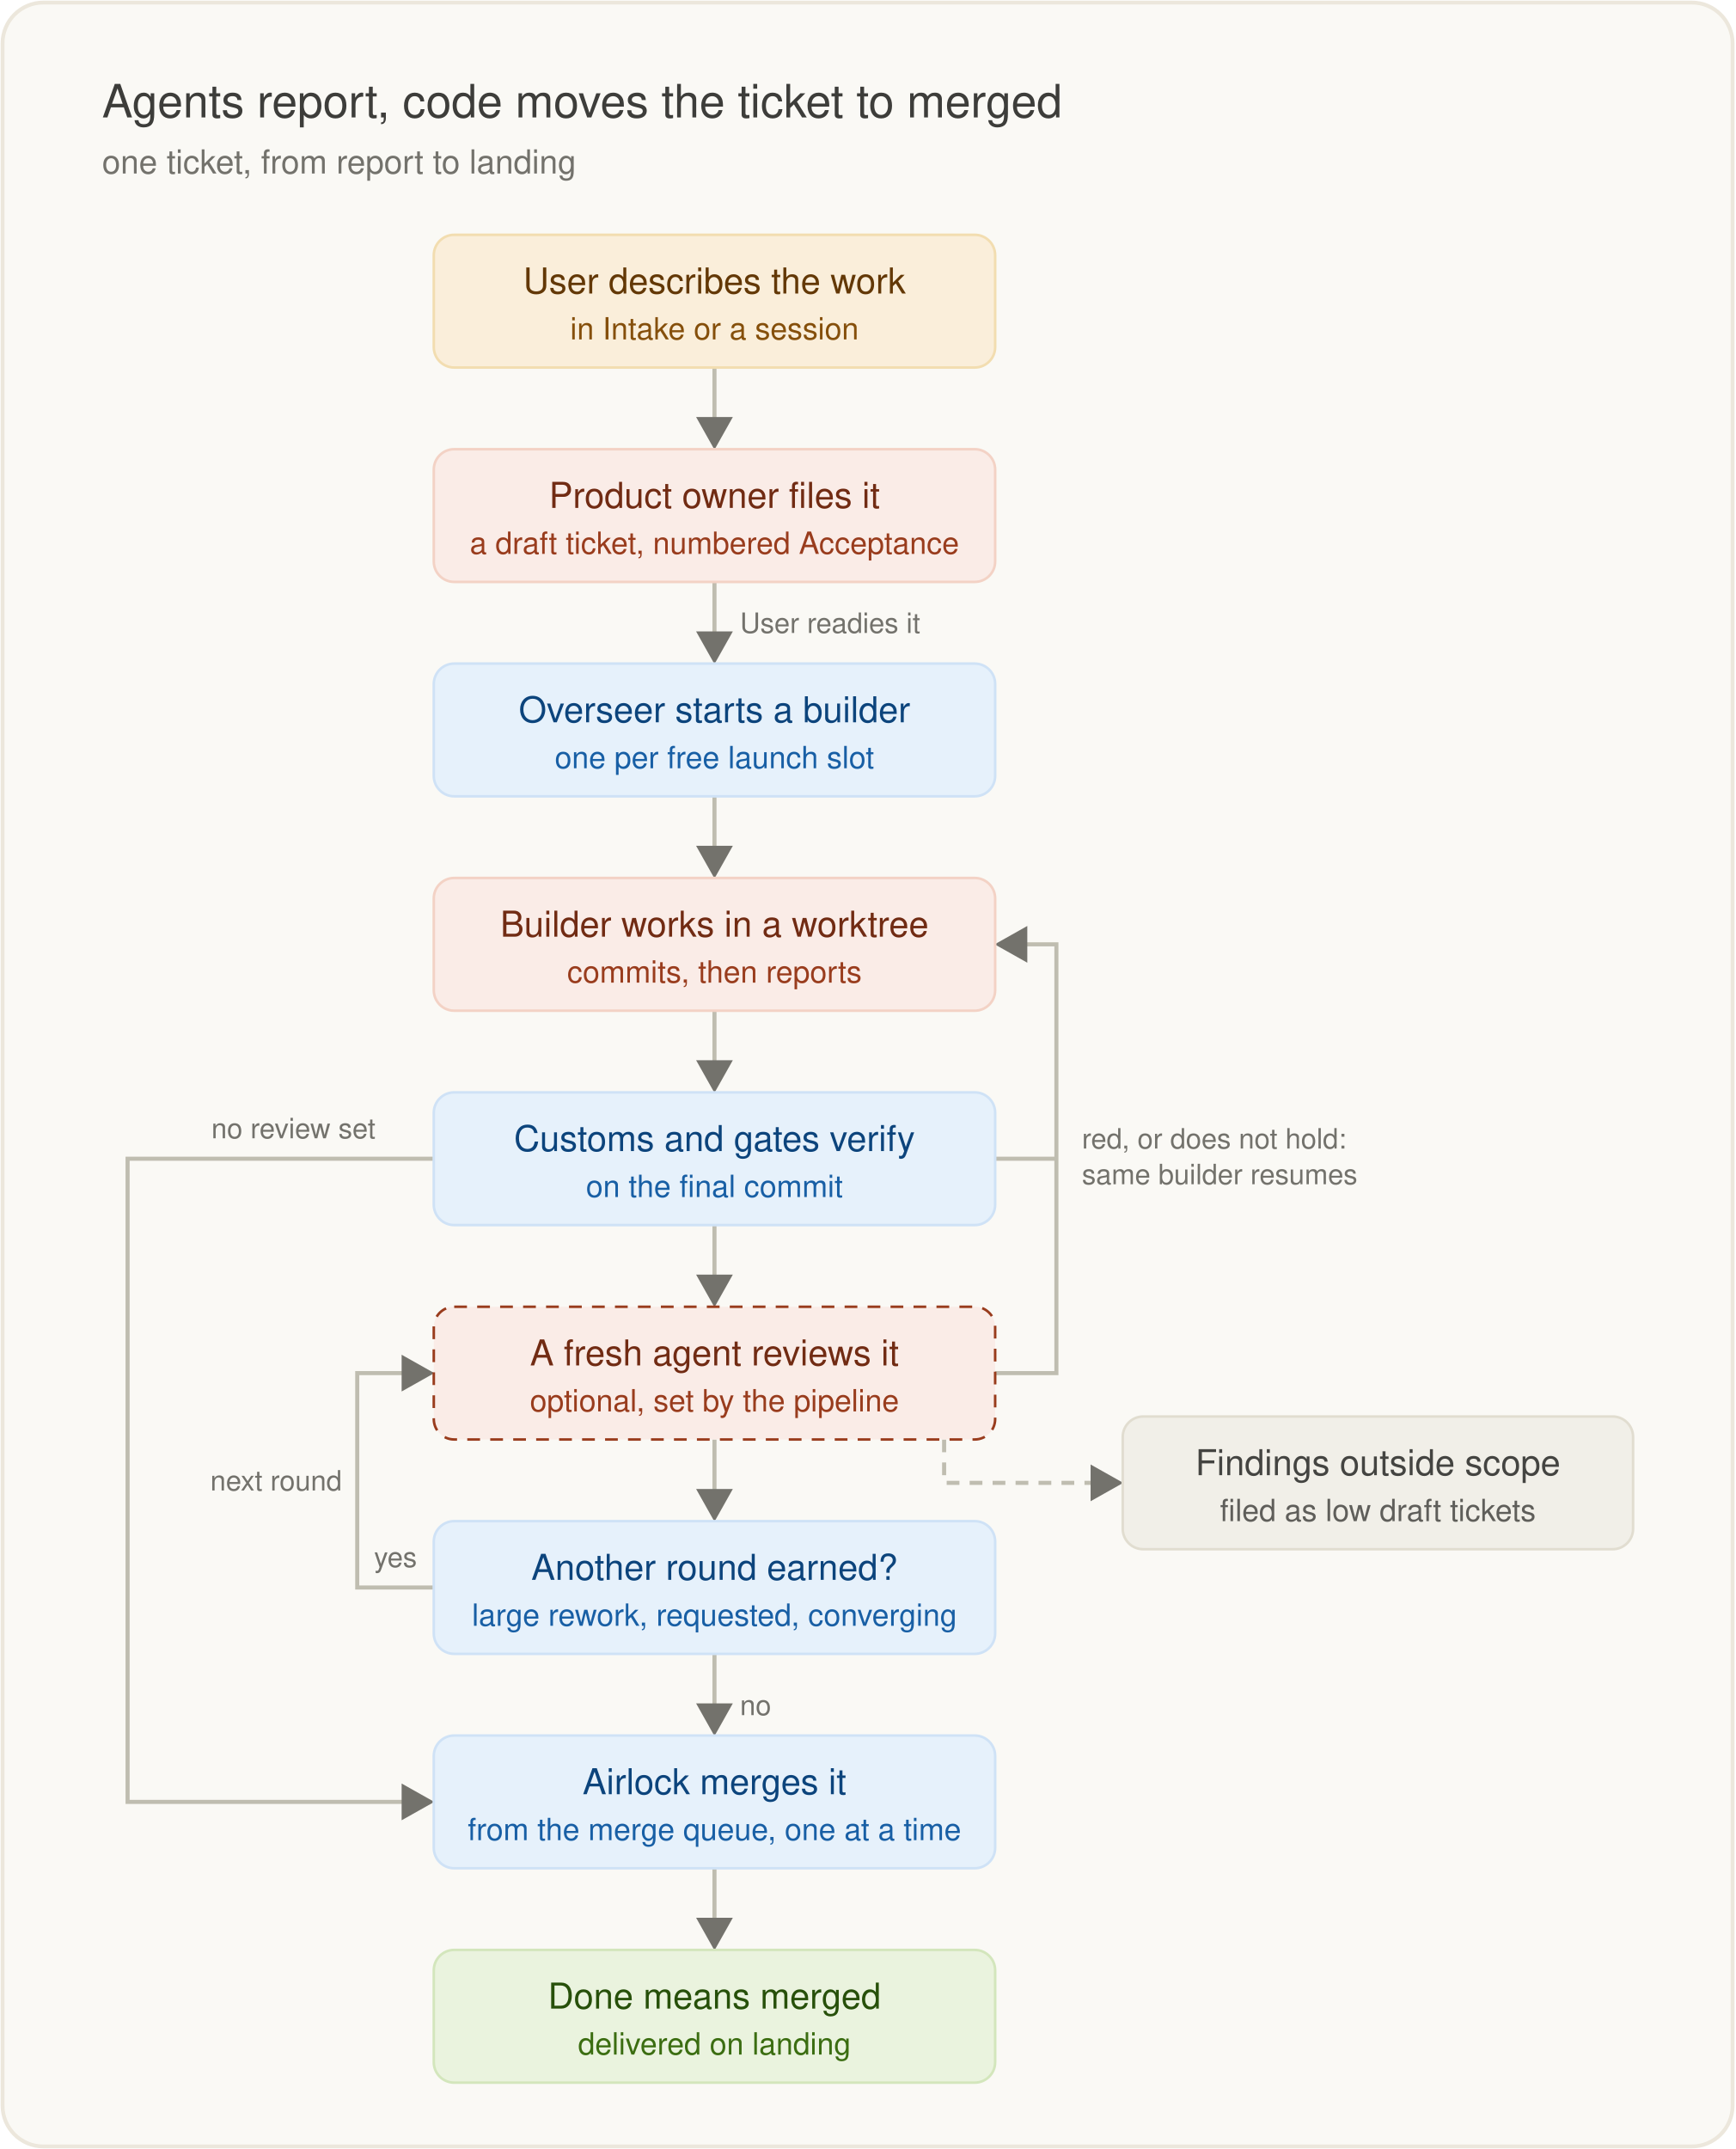
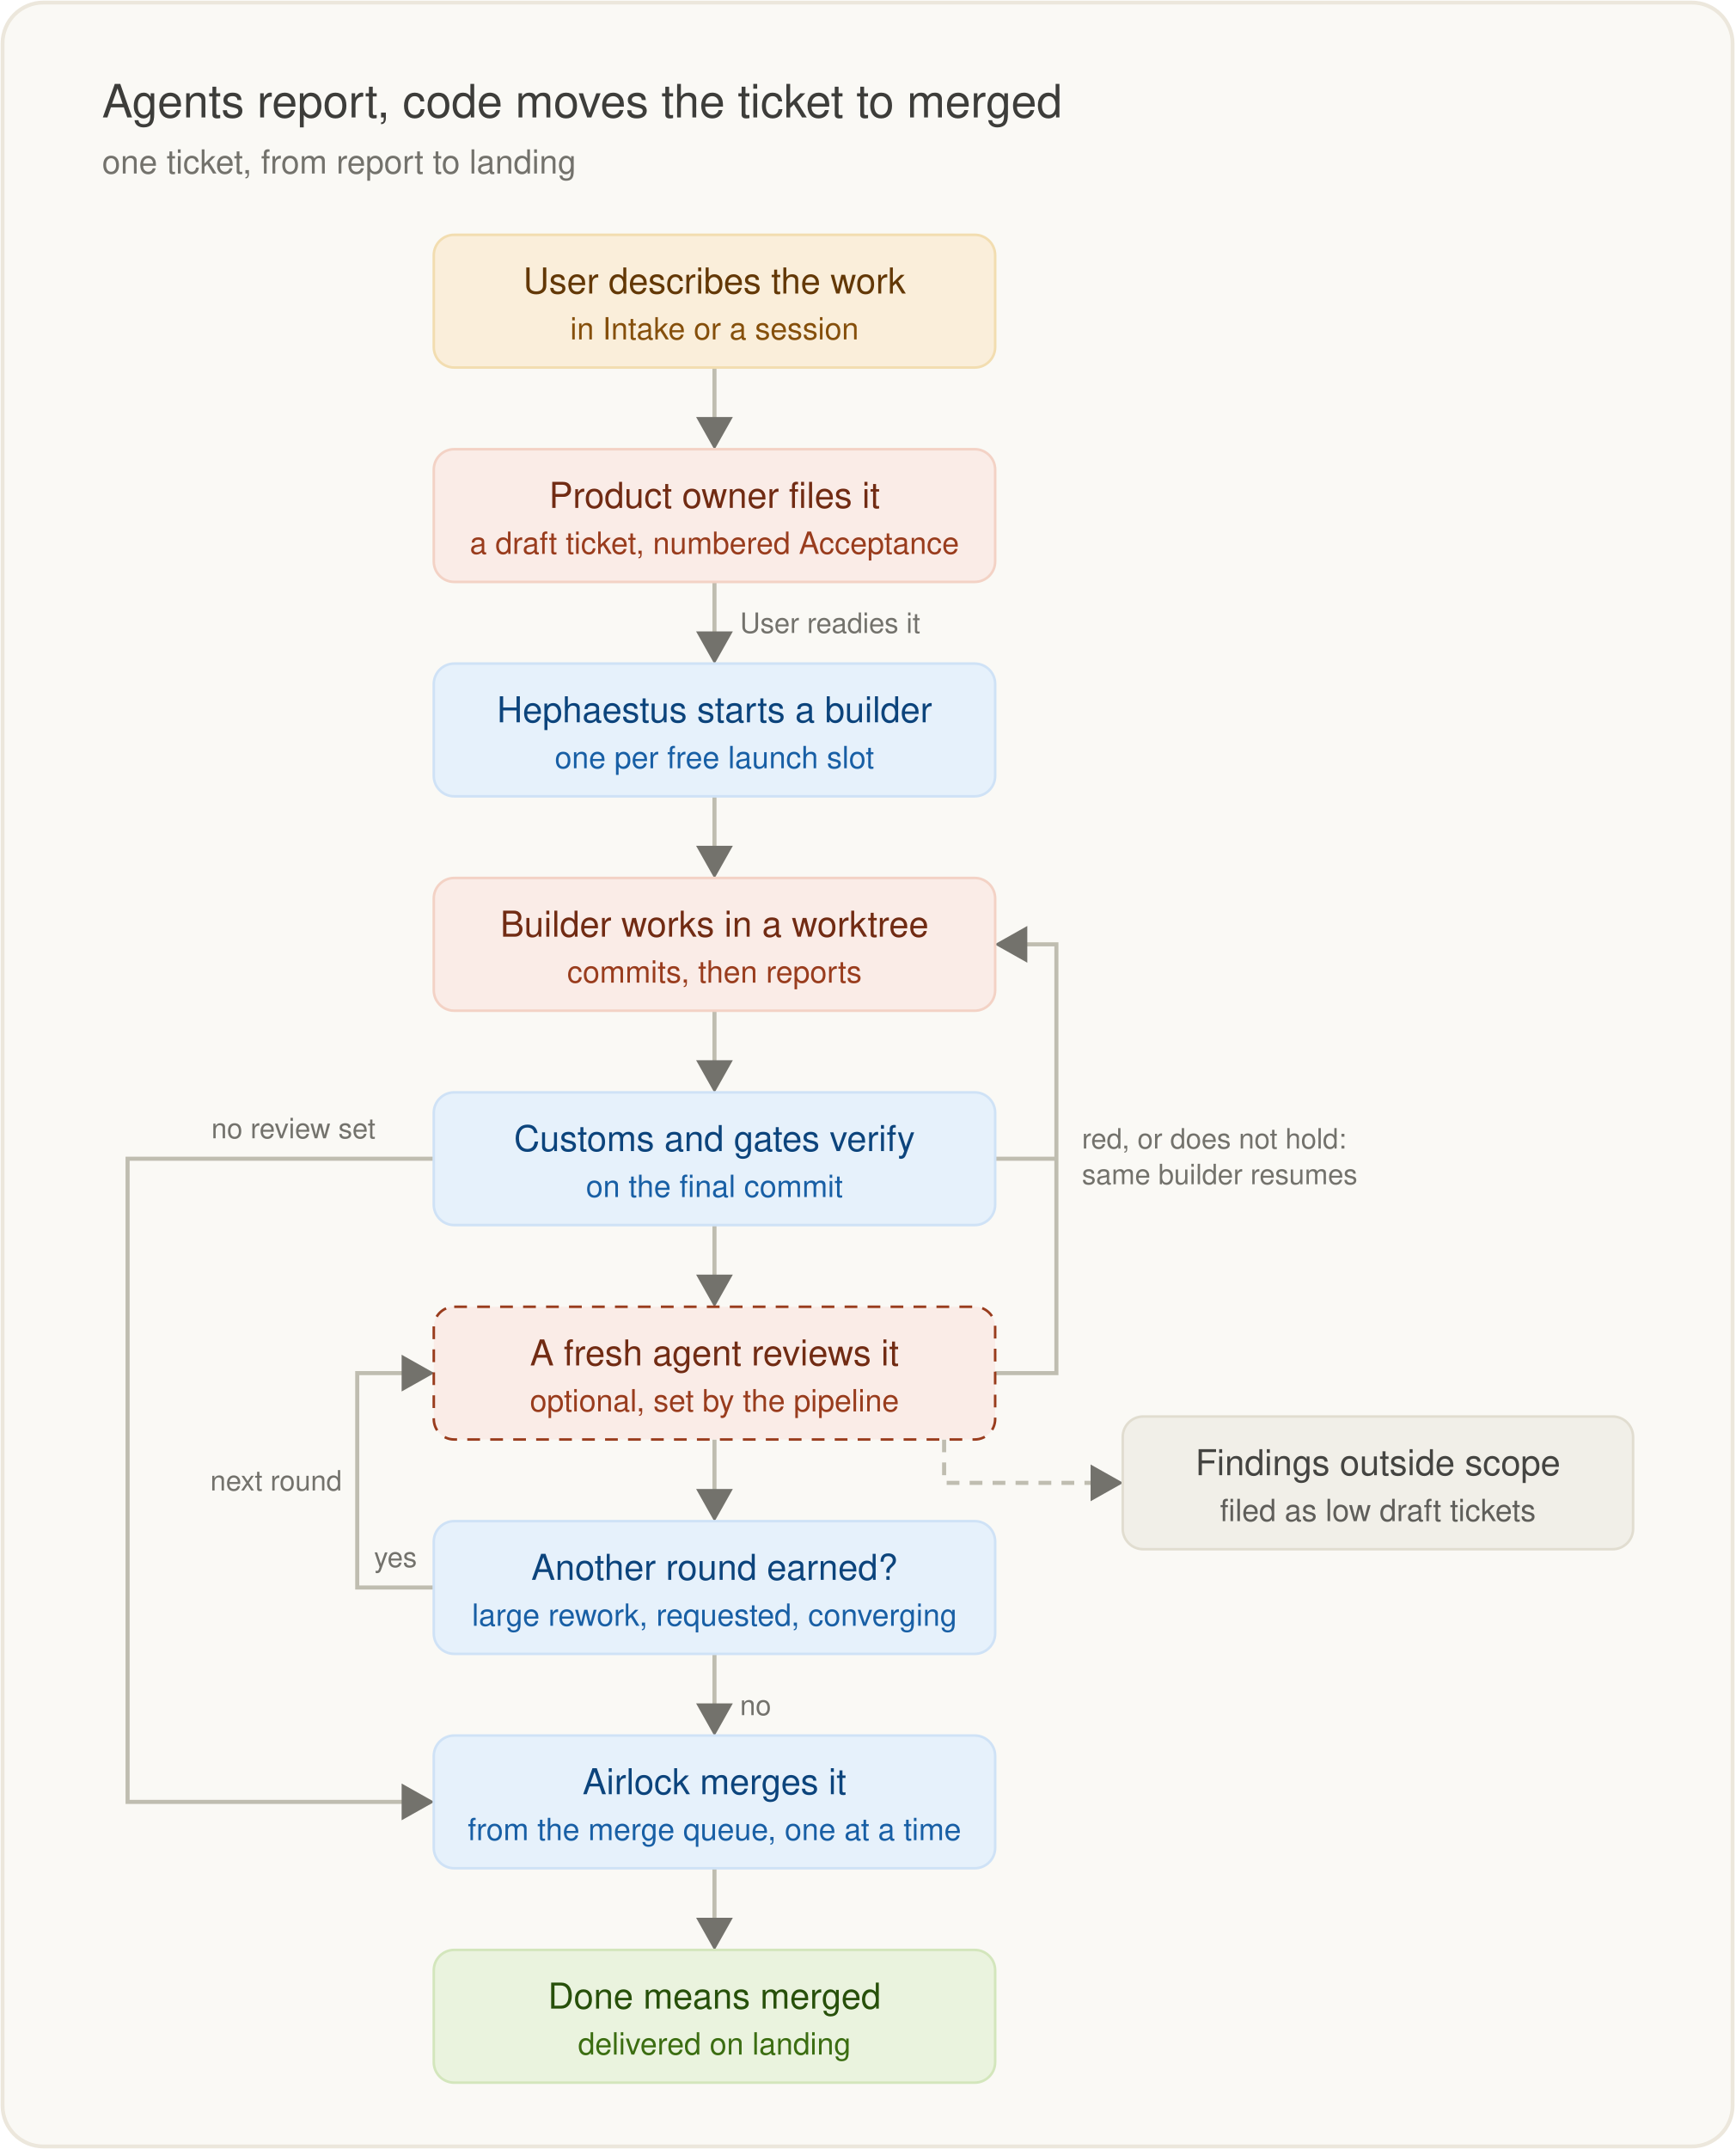
<svg xmlns="http://www.w3.org/2000/svg" width="680" height="842" viewBox="0 0 680 842" role="img" font-family="-apple-system,BlinkMacSystemFont,'Segoe UI',Helvetica,Arial,sans-serif">
  <defs>
    <marker id="ah" markerWidth="9" markerHeight="9" refX="6" refY="4.5" orient="auto">
      <path d="M0,0 L8,4.5 L0,9 z" fill="#73726c" />
    </marker>
  </defs>
  <rect x="1" y="1" width="678" height="840" rx="16" fill="#FAF9F5" stroke="#ECE7DC" stroke-width="1.5" />
  <text x="40" y="46" font-size="18" font-weight="500" fill="#3d3d3a">Agents report, code moves the ticket to merged</text>
  <text x="40" y="68" font-size="13" fill="#73726c">one ticket, from report to landing</text>
  <g fill="none" stroke="#bfbdb0" stroke-width="1.6" marker-end="url(#ah)">
    <path d="M280,144 L280,173" />
    <path d="M280,228 L280,257" />
    <path d="M280,312 L280,341" />
    <path d="M280,396 L280,425" />
    <path d="M280,480 L280,509" />
    <path d="M280,564 L280,593" />
    <path d="M280,648 L280,677" />
    <path d="M280,732 L280,761" />
    <path d="M170,622 L140,622 L140,538 L167,538" />
    <path d="M170,454 L50,454 L50,706 L167,706" />
    <path d="M390,538 L414,538 L414,370 L393,370" />
    <path d="M390,454 L414,454" marker-end="none" />
  </g>
  <g fill="none" stroke="#bfbdb0" stroke-width="1.6" stroke-dasharray="5 4" marker-end="url(#ah)">
    <path d="M370,564 L370,581 L437,581" />
  </g>
  <text x="424" y="450" font-size="11" fill="#73726c" text-anchor="start">red, or does not hold:</text>
  <text x="424" y="464" font-size="11" fill="#73726c" text-anchor="start">same builder resumes</text>
  <text x="290" y="248" font-size="11" fill="#73726c" text-anchor="start">User readies it</text>
  <text x="290" y="672" font-size="11" fill="#73726c" text-anchor="start">no</text>
  <text x="155" y="614" font-size="11" fill="#73726c" text-anchor="middle">yes</text>
  <text x="134" y="584" font-size="11" fill="#73726c" text-anchor="end">next round</text>
  <text x="115" y="446" font-size="11" fill="#73726c" text-anchor="middle">no review set</text>
  <rect x="170" y="92" width="220" height="52" rx="8" fill="#FAEEDA" stroke="#F2DDB0" />
  <text x="280" y="115" font-size="14" font-weight="500" fill="#633806" text-anchor="middle">User describes the work</text>
  <text x="280" y="133" font-size="12" fill="#854F0B" text-anchor="middle">in Intake or a session</text>
  <rect x="170" y="176" width="220" height="52" rx="8" fill="#FAECE7" stroke="#F3D2C5" />
  <text x="280" y="199" font-size="14" font-weight="500" fill="#712B13" text-anchor="middle">Product owner files it</text>
  <text x="280" y="217" font-size="12" fill="#993C1D" text-anchor="middle">a draft ticket, numbered Acceptance</text>
  <rect x="170" y="260" width="220" height="52" rx="8" fill="#E6F1FB" stroke="#CFE2F6" />
-   <text x="280" y="283" font-size="14" font-weight="500" fill="#0C447C" text-anchor="middle">Overseer starts a builder</text>
+   <text x="280" y="283" font-size="14" font-weight="500" fill="#0C447C" text-anchor="middle">Hephaestus starts a builder</text>
  <text x="280" y="301" font-size="12" fill="#185FA5" text-anchor="middle">one per free launch slot</text>
  <rect x="170" y="344" width="220" height="52" rx="8" fill="#FAECE7" stroke="#F3D2C5" />
  <text x="280" y="367" font-size="14" font-weight="500" fill="#712B13" text-anchor="middle">Builder works in a worktree</text>
  <text x="280" y="385" font-size="12" fill="#993C1D" text-anchor="middle">commits, then reports</text>
  <rect x="170" y="428" width="220" height="52" rx="8" fill="#E6F1FB" stroke="#CFE2F6" />
  <text x="280" y="451" font-size="14" font-weight="500" fill="#0C447C" text-anchor="middle">Customs and gates verify</text>
  <text x="280" y="469" font-size="12" fill="#185FA5" text-anchor="middle">on the final commit</text>
  <rect x="170" y="512" width="220" height="52" rx="8" fill="#FAECE7" stroke="#993C1D" stroke-dasharray="5 4" />
  <text x="280" y="535" font-size="14" font-weight="500" fill="#712B13" text-anchor="middle">A fresh agent reviews it</text>
  <text x="280" y="553" font-size="12" fill="#993C1D" text-anchor="middle">optional, set by the pipeline</text>
  <rect x="170" y="596" width="220" height="52" rx="8" fill="#E6F1FB" stroke="#CFE2F6" />
  <text x="280" y="619" font-size="14" font-weight="500" fill="#0C447C" text-anchor="middle">Another round earned?</text>
  <text x="280" y="637" font-size="12" fill="#185FA5" text-anchor="middle">large rework, requested, converging</text>
  <rect x="170" y="680" width="220" height="52" rx="8" fill="#E6F1FB" stroke="#CFE2F6" />
  <text x="280" y="703" font-size="14" font-weight="500" fill="#0C447C" text-anchor="middle">Airlock merges it</text>
  <text x="280" y="721" font-size="12" fill="#185FA5" text-anchor="middle">from the merge queue, one at a time</text>
  <rect x="170" y="764" width="220" height="52" rx="8" fill="#EAF3DE" stroke="#D3E6BC" />
  <text x="280" y="787" font-size="14" font-weight="500" fill="#27500A" text-anchor="middle">Done means merged</text>
  <text x="280" y="805" font-size="12" fill="#3B6D11" text-anchor="middle">delivered on landing</text>
  <rect x="440" y="555" width="200" height="52" rx="8" fill="#F1EFE8" stroke="#E1DDD0" />
  <text x="540" y="578" font-size="14" font-weight="500" fill="#444441" text-anchor="middle">Findings outside scope</text>
  <text x="540" y="596" font-size="12" fill="#5F5E5A" text-anchor="middle">filed as low draft tickets</text>
</svg>
